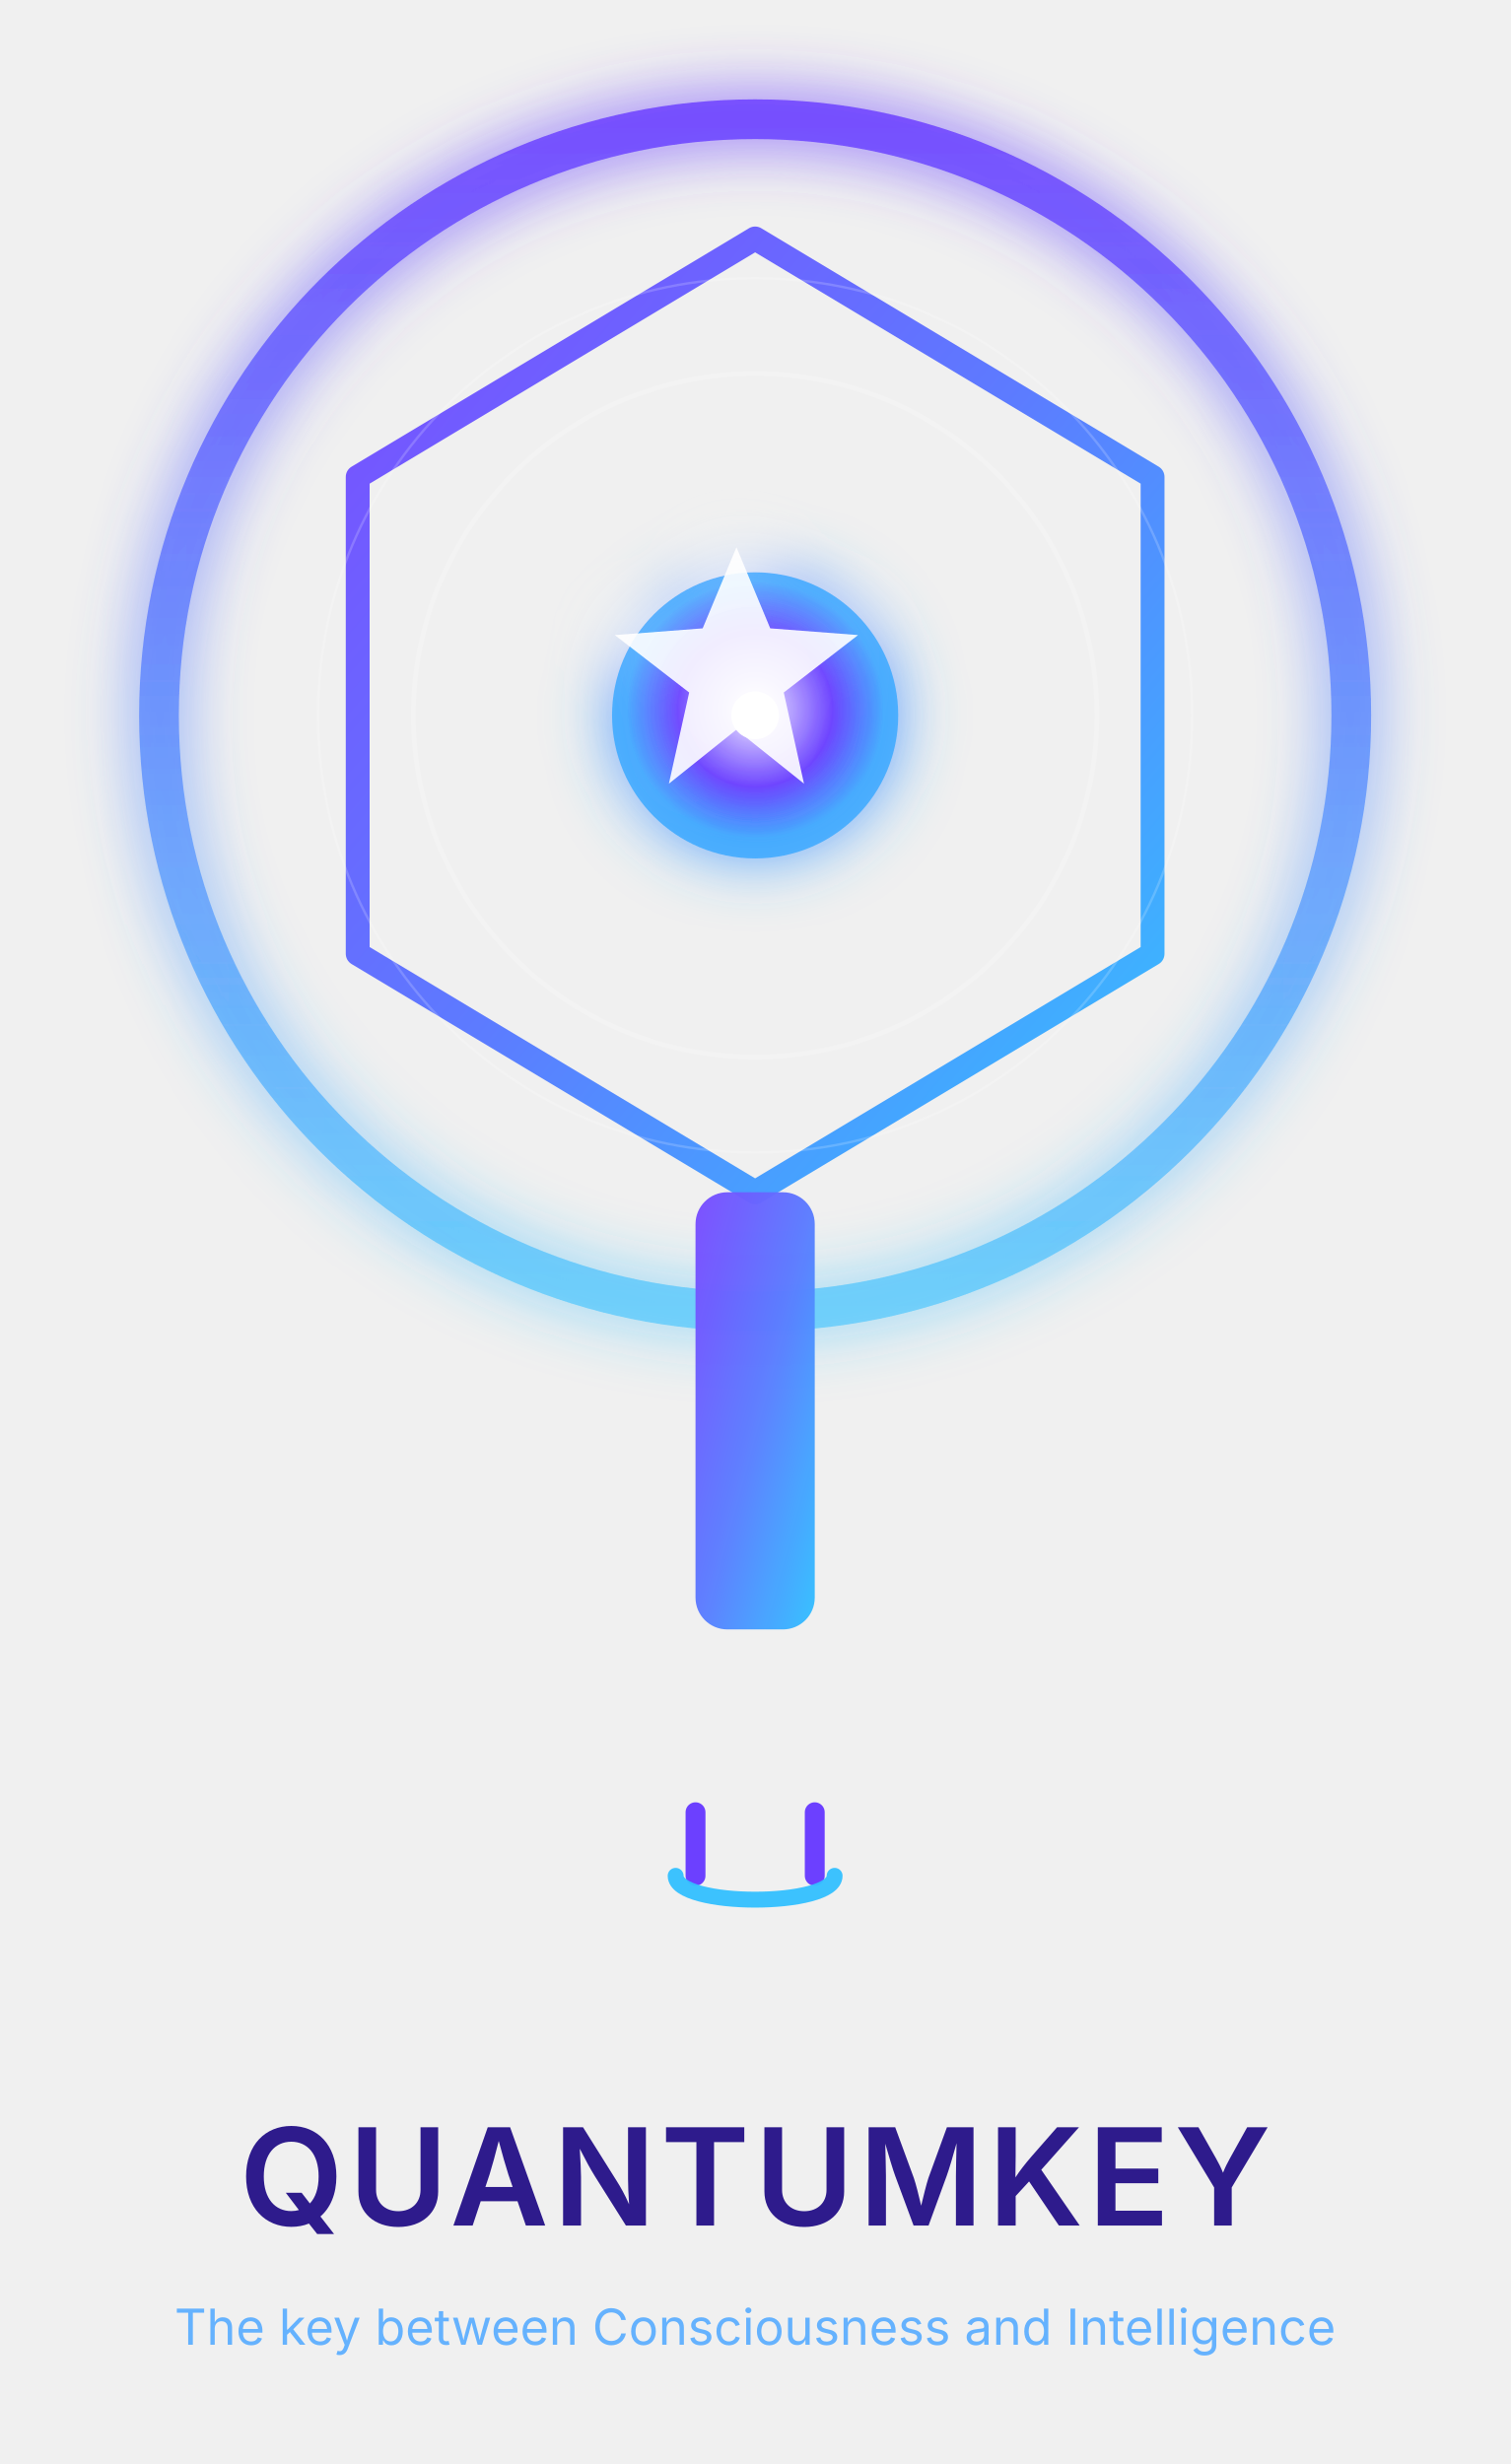
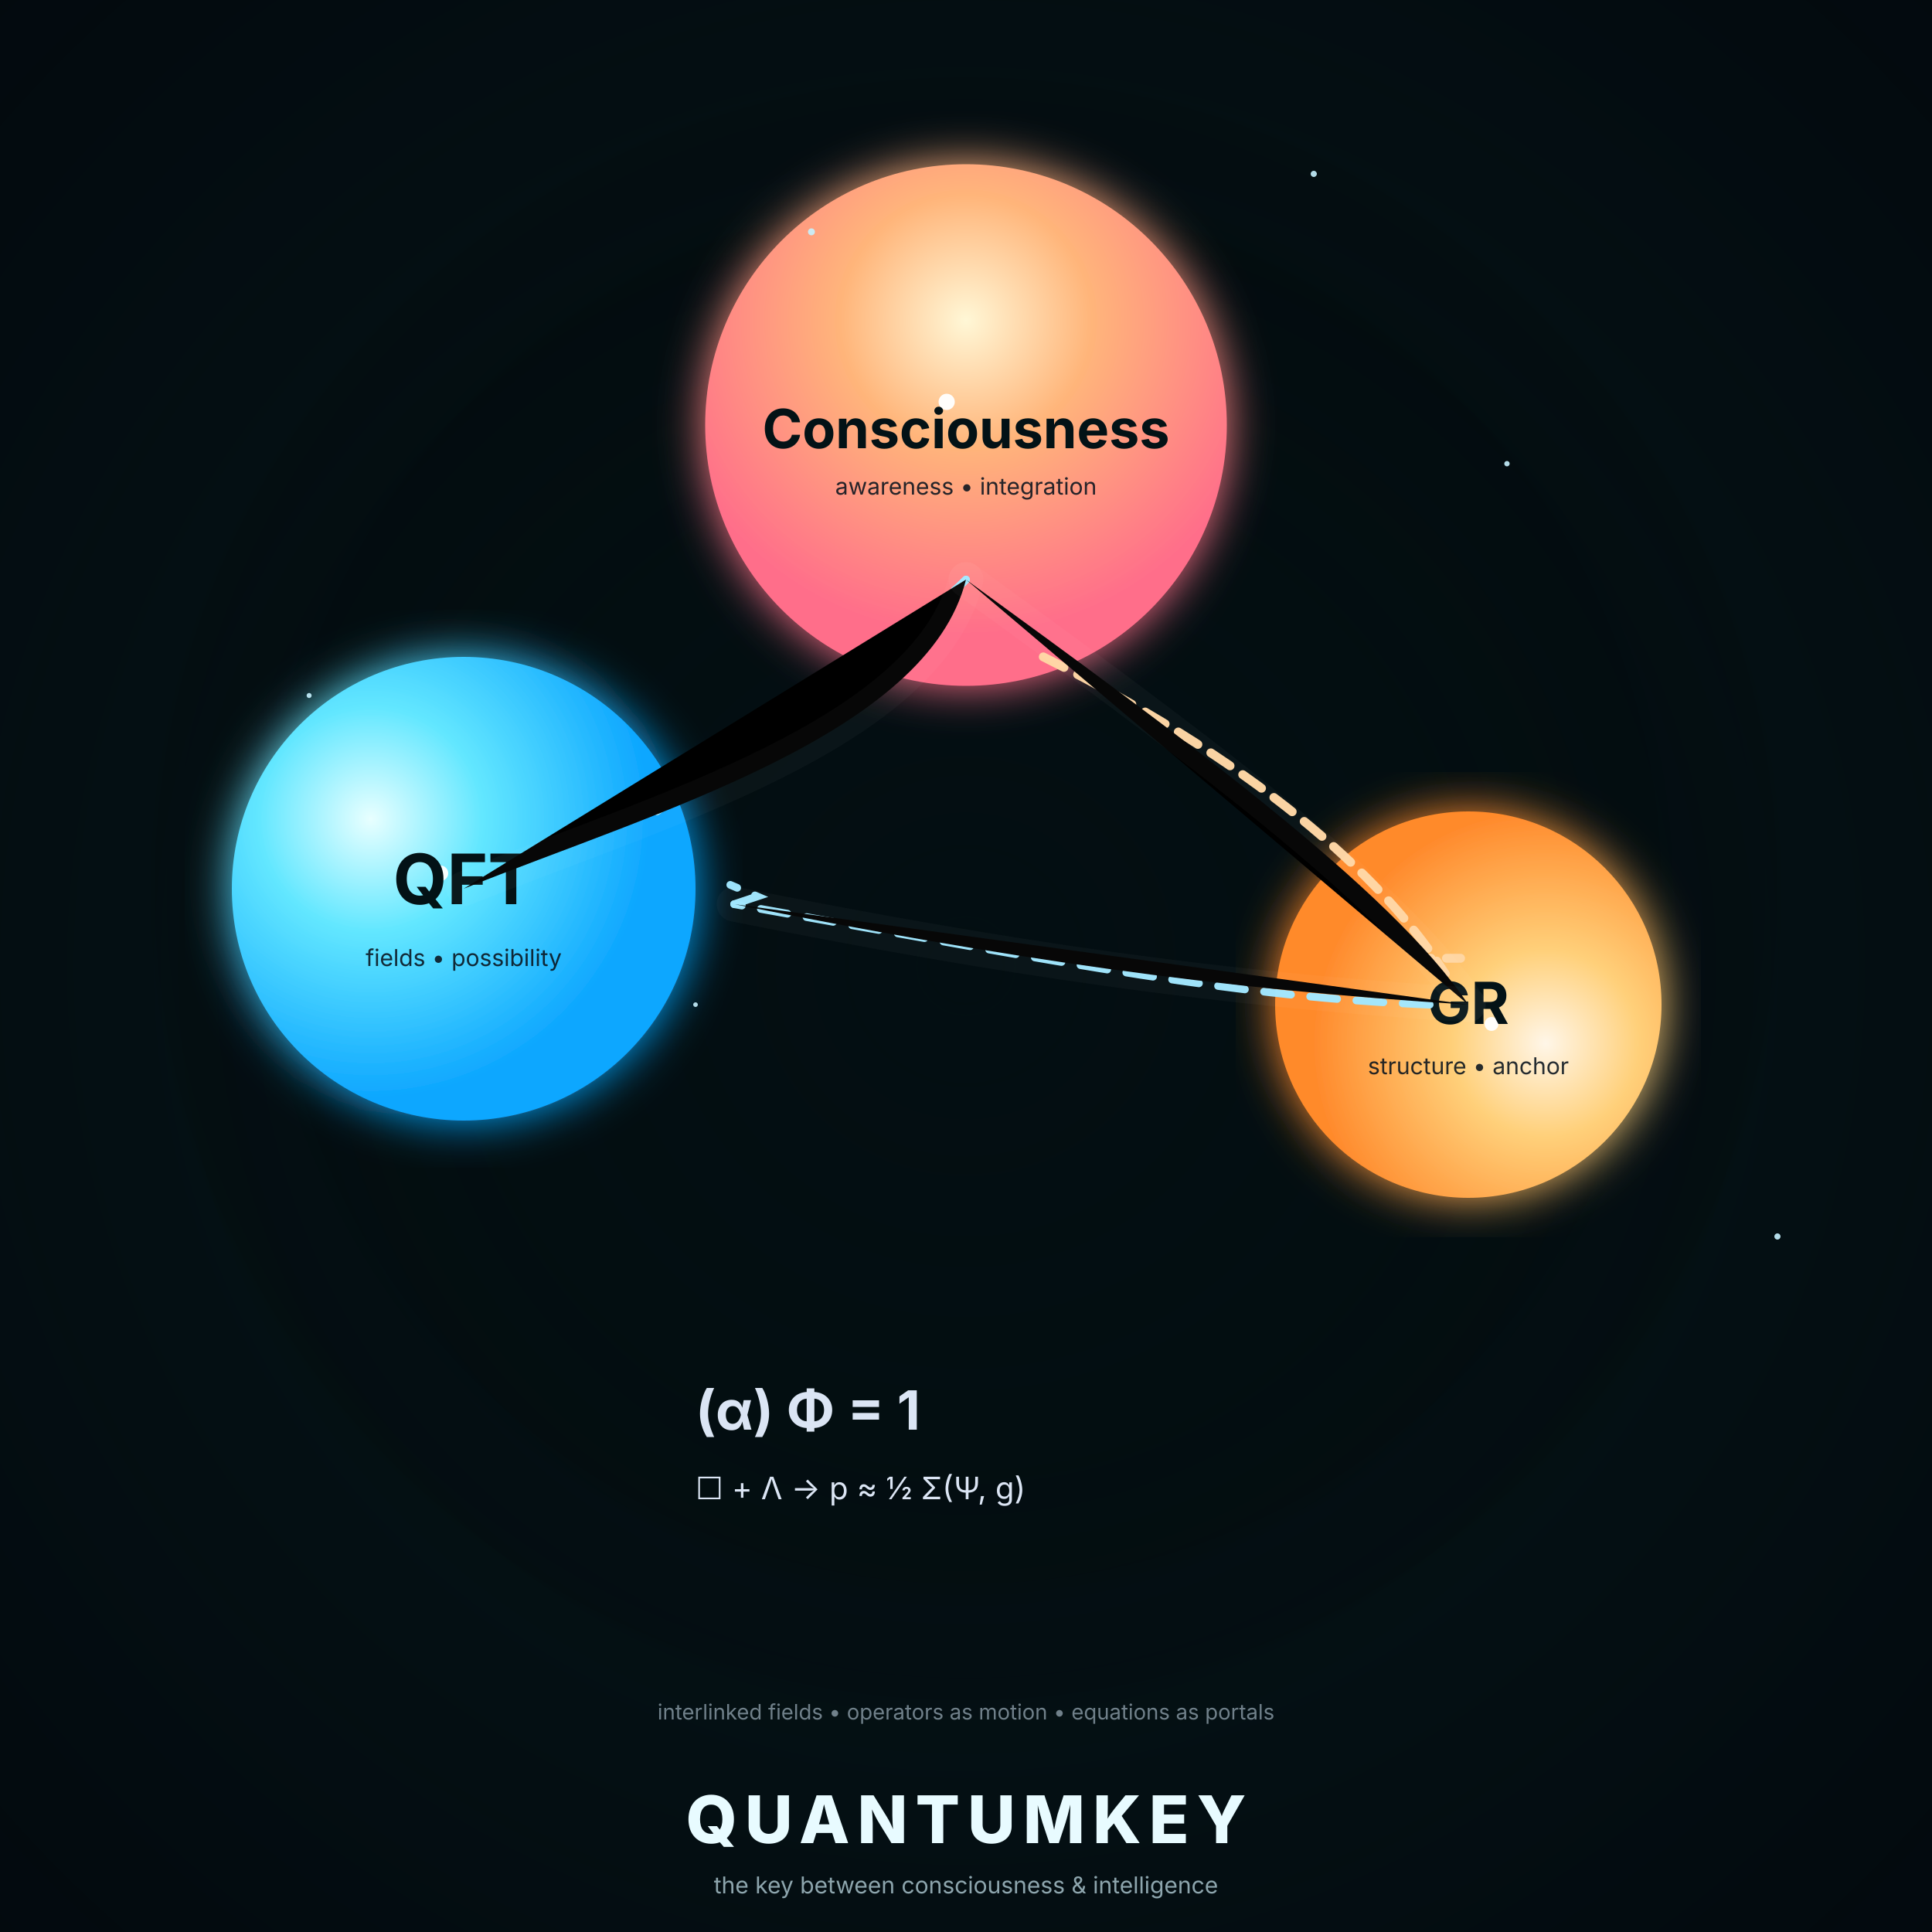
- <svg xmlns="http://www.w3.org/2000/svg" viewBox="0 0 380 620" width="380" height="620" role="img" aria-labelledby="title desc">
+ <svg xmlns="http://www.w3.org/2000/svg" viewBox="0 0 1000 1000" width="1000" height="1000" role="img" aria-labelledby="title desc">
  <defs>
-     <radialGradient id="g-core" cx="50%" cy="48%" r="45%">
-       <stop offset="0%" stop-color="#FFFFFF" stop-opacity="1" />
-       <stop offset="25%" stop-color="#BBA8FF" stop-opacity="0.95" />
-       <stop offset="60%" stop-color="#6C40FF" stop-opacity="0.95" />
-       <stop offset="100%" stop-color="#3AA8FF" stop-opacity="0.85" />
+     <radialGradient id="gradQ" cx="30%" cy="35%" r="60%">
+       <stop offset="0%" stop-color="#e8ffff" />
+       <stop offset="40%" stop-color="#63e7ff" />
+       <stop offset="100%" stop-color="#0ea7ff" />
    </radialGradient>
-     <linearGradient id="g-hex" x1="0%" y1="0%" x2="100%" y2="100%">
-       <stop offset="0%" stop-color="#7A4BFF" />
-       <stop offset="50%" stop-color="#5B7BFF" />
-       <stop offset="100%" stop-color="#33C0FF" />
-     </linearGradient>
-     <linearGradient id="g-ring" x1="0%" y1="0%" x2="0%" y2="100%">
-       <stop offset="0%" stop-color="#6C40FF" stop-opacity="0.9" />
-       <stop offset="100%" stop-color="#33C0FF" stop-opacity="0.6" />
-     </linearGradient>
-     <filter id="f-glow" x="-50%" y="-50%" width="200%" height="200%">
-       <feGaussianBlur stdDeviation="8" result="blur" />
+     <radialGradient id="gradC" cx="50%" cy="30%" r="60%">
+       <stop offset="0%" stop-color="#fff7d6" />
+       <stop offset="40%" stop-color="#ffb57a" />
+       <stop offset="100%" stop-color="#ff6e8a" />
+     </radialGradient>
+     <radialGradient id="gradR" cx="70%" cy="60%" r="60%">
+       <stop offset="0%" stop-color="#fff6e8" />
+       <stop offset="40%" stop-color="#ffd07a" />
+       <stop offset="100%" stop-color="#ff8a2c" />
+     </radialGradient>
+     <filter id="glow">
+       <feGaussianBlur stdDeviation="12" result="b" />
      <feMerge>
-         <feMergeNode in="blur" />
+         <feMergeNode in="b" />
        <feMergeNode in="SourceGraphic" />
      </feMerge>
    </filter>
    <style>
-       @keyframes pulse {
-         0% { transform: scale(1); opacity: 0.98; }
-         50% { transform: scale(1.03); opacity: 1; }
-         100% { transform: scale(1); opacity: 0.98; }
-       }
-       .pulse { transform-origin: 190px 180px; animation: pulse 3.6s ease-in-out infinite; }
+       .bg { fill:#041216; }
+       .vign { fill: url(#vign); }
+       .title { font-family: Inter, system-ui, Arial, sans-serif; font-weight:800; fill:#e8fbff; font-size:34px; letter-spacing:4px; }
+       .subtitle { font-family: Inter, system-ui, Arial, sans-serif; font-size:12px; fill:rgba(200,230,240,0.7); }
+       .label { font-family: Inter, system-ui, Arial, sans-serif; font-weight:700; fill:#031216; }
+       .small { font-family: Inter, system-ui, Arial, sans-serif; font-size:12px; fill:rgba(10,20,30,0.88); }
+       .dash-cool { fill:none; stroke:#9fe7ff; stroke-width:4; stroke-linecap:round; stroke-dasharray:14 10; opacity:0.98; }
+       .dash-warm { fill:none; stroke:#ffd6a3; stroke-width:4.6; stroke-linecap:round; stroke-dasharray:12 8; opacity:0.98; }
+       #pA { animation: dashAnimA 6.5s linear infinite; }
+       #pB { animation: dashAnimB 5.2s linear infinite; }
+       #pC { animation: dashAnimC 7.0s linear infinite; }
+       @keyframes dashAnimA { from { stroke-dashoffset: 0 } to { stroke-dashoffset: -800 } }
+       @keyframes dashAnimB { from { stroke-dashoffset: 0 } to { stroke-dashoffset: -600 } }
+       @keyframes dashAnimC { from { stroke-dashoffset: 0 } to { stroke-dashoffset: -700 } }
    </style>
+     <radialGradient id="vign" cx="50%" cy="50%" r="70%">
+       <stop offset="0%" stop-color="rgba(6,18,22,0.0)" />
+       <stop offset="100%" stop-color="rgba(2,8,12,0.8)" />
+     </radialGradient>
  </defs>
-   <g filter="url(#f-glow)">
-     <circle cx="190" cy="180" r="150" fill="none" stroke="url(#g-ring)" stroke-width="10" opacity="0.95" />
+   <rect width="100%" height="100%" class="bg" />
+   <rect width="100%" height="100%" class="vign" />
+   <g clip-path="circle(480 at 500 460)">
+     <g filter="url(#glow)" opacity="0.95">
+       <circle cx="500" cy="460" r="420" fill="rgba(8,18,26,0.06)" />
+       <circle cx="500" cy="460" r="360" fill="rgba(4,10,12,0.06)" />
+     </g>
+     <g transform="translate(240,460)">
+       <circle cx="0" cy="0" r="120" fill="url(#gradQ)" filter="url(#glow)" />
+       <circle cx="-12" cy="-8" r="4" fill="#ffffff" opacity="0.95" />
+       <text class="label" x="0" y="8" font-size="36" text-anchor="middle">QFT</text>
+       <text class="small" x="0" y="40" text-anchor="middle">fields • possibility</text>
+     </g>
+     <g transform="translate(500,220)">
+       <circle cx="0" cy="0" r="135" fill="url(#gradC)" filter="url(#glow)" />
+       <circle cx="-10" cy="-12" r="4.2" fill="#ffffff" opacity="0.96" />
+       <text class="label" x="0" y="12" font-size="28" text-anchor="middle">Consciousness</text>
+       <text class="small" x="0" y="36" text-anchor="middle">awareness • integration</text>
+     </g>
+     <g transform="translate(760,520)">
+       <circle cx="0" cy="0" r="100" fill="url(#gradR)" filter="url(#glow)" />
+       <circle cx="12" cy="10" r="3.6" fill="#ffffff" opacity="0.96" />
+       <text class="label" x="0" y="10" font-size="30" text-anchor="middle">GR</text>
+       <text class="small" x="0" y="36" text-anchor="middle">structure • anchor</text>
+     </g>
+     <path id="pA" class="dash-cool" d="M340,420 C420,360 480,320 500,300" />
+     <path class="dash-cool" d="M500,300 L492,308 L504,312" stroke-width="4" />
+     <path id="pB" class="dash-warm" d="M540,340 C660,400 720,460 748,504" />
+     <path class="dash-warm" d="M748,504 L740,496 L756,496" stroke-width="4" />
+     <path id="pC" class="dash-cool" d="M740,520 C640,516 560,500 380,468" />
+     <path class="dash-cool" d="M380,468 L392,464 L378,458" stroke-width="4" />
+     <g stroke="rgba(255,255,255,0.03)" stroke-width="18" stroke-linecap="round">
+       <path d="M240,460 C340,420 480,380 500,300" />
+       <path d="M500,300 C610,380 720,460 760,520" />
+       <path d="M760,520 C630,512 520,496 380,468" />
+     </g>
+     <g transform="translate(360,740)" fill="rgba(230,240,255,0.95)" font-family="Inter, system-ui, Arial">
+       <text x="0" y="0" font-size="28" font-weight="700">(α) Φ = 1</text>
+       <text x="0" y="36" font-size="16">☐ + Λ → p ≈ ½ Σ(Ψ, g)</text>
+     </g>
+     <g transform="translate(500,890)" text-anchor="middle" fill="rgba(200,220,235,0.55)" font-family="Inter, system-ui, Arial" font-size="11">
+       <text x="0" y="0">interlinked fields • operators as motion • equations as portals</text>
+     </g>
+     <g fill="#c6f2ff" opacity="0.9">
+       <circle cx="420" cy="120" r="1.8" />
+       <circle cx="680" cy="90" r="1.6" />
+       <circle cx="780" cy="240" r="1.4" />
+       <circle cx="360" cy="520" r="1.2" />
+       <circle cx="920" cy="640" r="1.6" />
+       <circle cx="160" cy="360" r="1.3" />
+     </g>
  </g>
-   <g class="pulse">
-     <polygon points="190,60 290,120 290,240 190,300 90,240 90,120" fill="none" stroke="url(#g-hex)" stroke-width="6" stroke-linejoin="round" stroke-linecap="round" opacity="0.99" />
+   <g transform="translate(500,960)" text-anchor="middle" aria-hidden="false">
+     <text class="title" x="0" y="-6">QUANTUMKEY</text>
+     <text class="subtitle" x="0" y="20">the key between consciousness &amp; intelligence</text>
  </g>
-   <g class="pulse" filter="url(#f-glow)">
-     <circle cx="190" cy="180" r="36" fill="url(#g-core)" opacity="1" />
-     <path d="M190 150 L200 174 L226 176 L204 193 L210 220 L190 204 L170 220 L176 193 L154 176 L180 174 Z" fill="#FFFFFF" fill-opacity="0.90" transform="translate(0,0) scale(0.85) translate(28,12)" />
-     <circle cx="190" cy="180" r="6" fill="#FFFFFF" opacity="1" />
-   </g>
-   <rect x="175" y="300" width="30" height="110" rx="8" fill="url(#g-hex)" opacity="0.97" />
-   <g stroke="#6C40FF" stroke-width="5" stroke-linecap="round" stroke-linejoin="round" fill="none">
-     <path d="M162 426 L218 426 L218 460 L162 460 Z" opacity="0.0" />
-     <path d="M175 456 L175 472" />
-     <path d="M205 456 L205 472" />
-     <path d="M170 472 C170 480, 210 480, 210 472" stroke="#33C0FF" stroke-width="4" fill="none" opacity="0.95" />
-   </g>
-   <g opacity="0.18">
-     <circle cx="190" cy="180" r="86" stroke="#FFFFFF" stroke-width="1.2" fill="none" />
-     <circle cx="190" cy="180" r="110" stroke="#FFFFFF" stroke-width="0.6" fill="none" />
-   </g>
-   <text x="190" y="560" font-family="Inter, Arial, Helvetica, sans-serif" font-size="34" text-anchor="middle" fill="#2E1B8C" font-weight="600" letter-spacing="1.2">
-     QUANTUMKEY
-   </text>
-   <text x="190" y="590" font-family="Inter, Arial, Helvetica, sans-serif" font-size="12.5" text-anchor="middle" fill="#5EAFFF" opacity="0.95">
-     The key between Consciousness and Intelligence
-   </text>
</svg>
